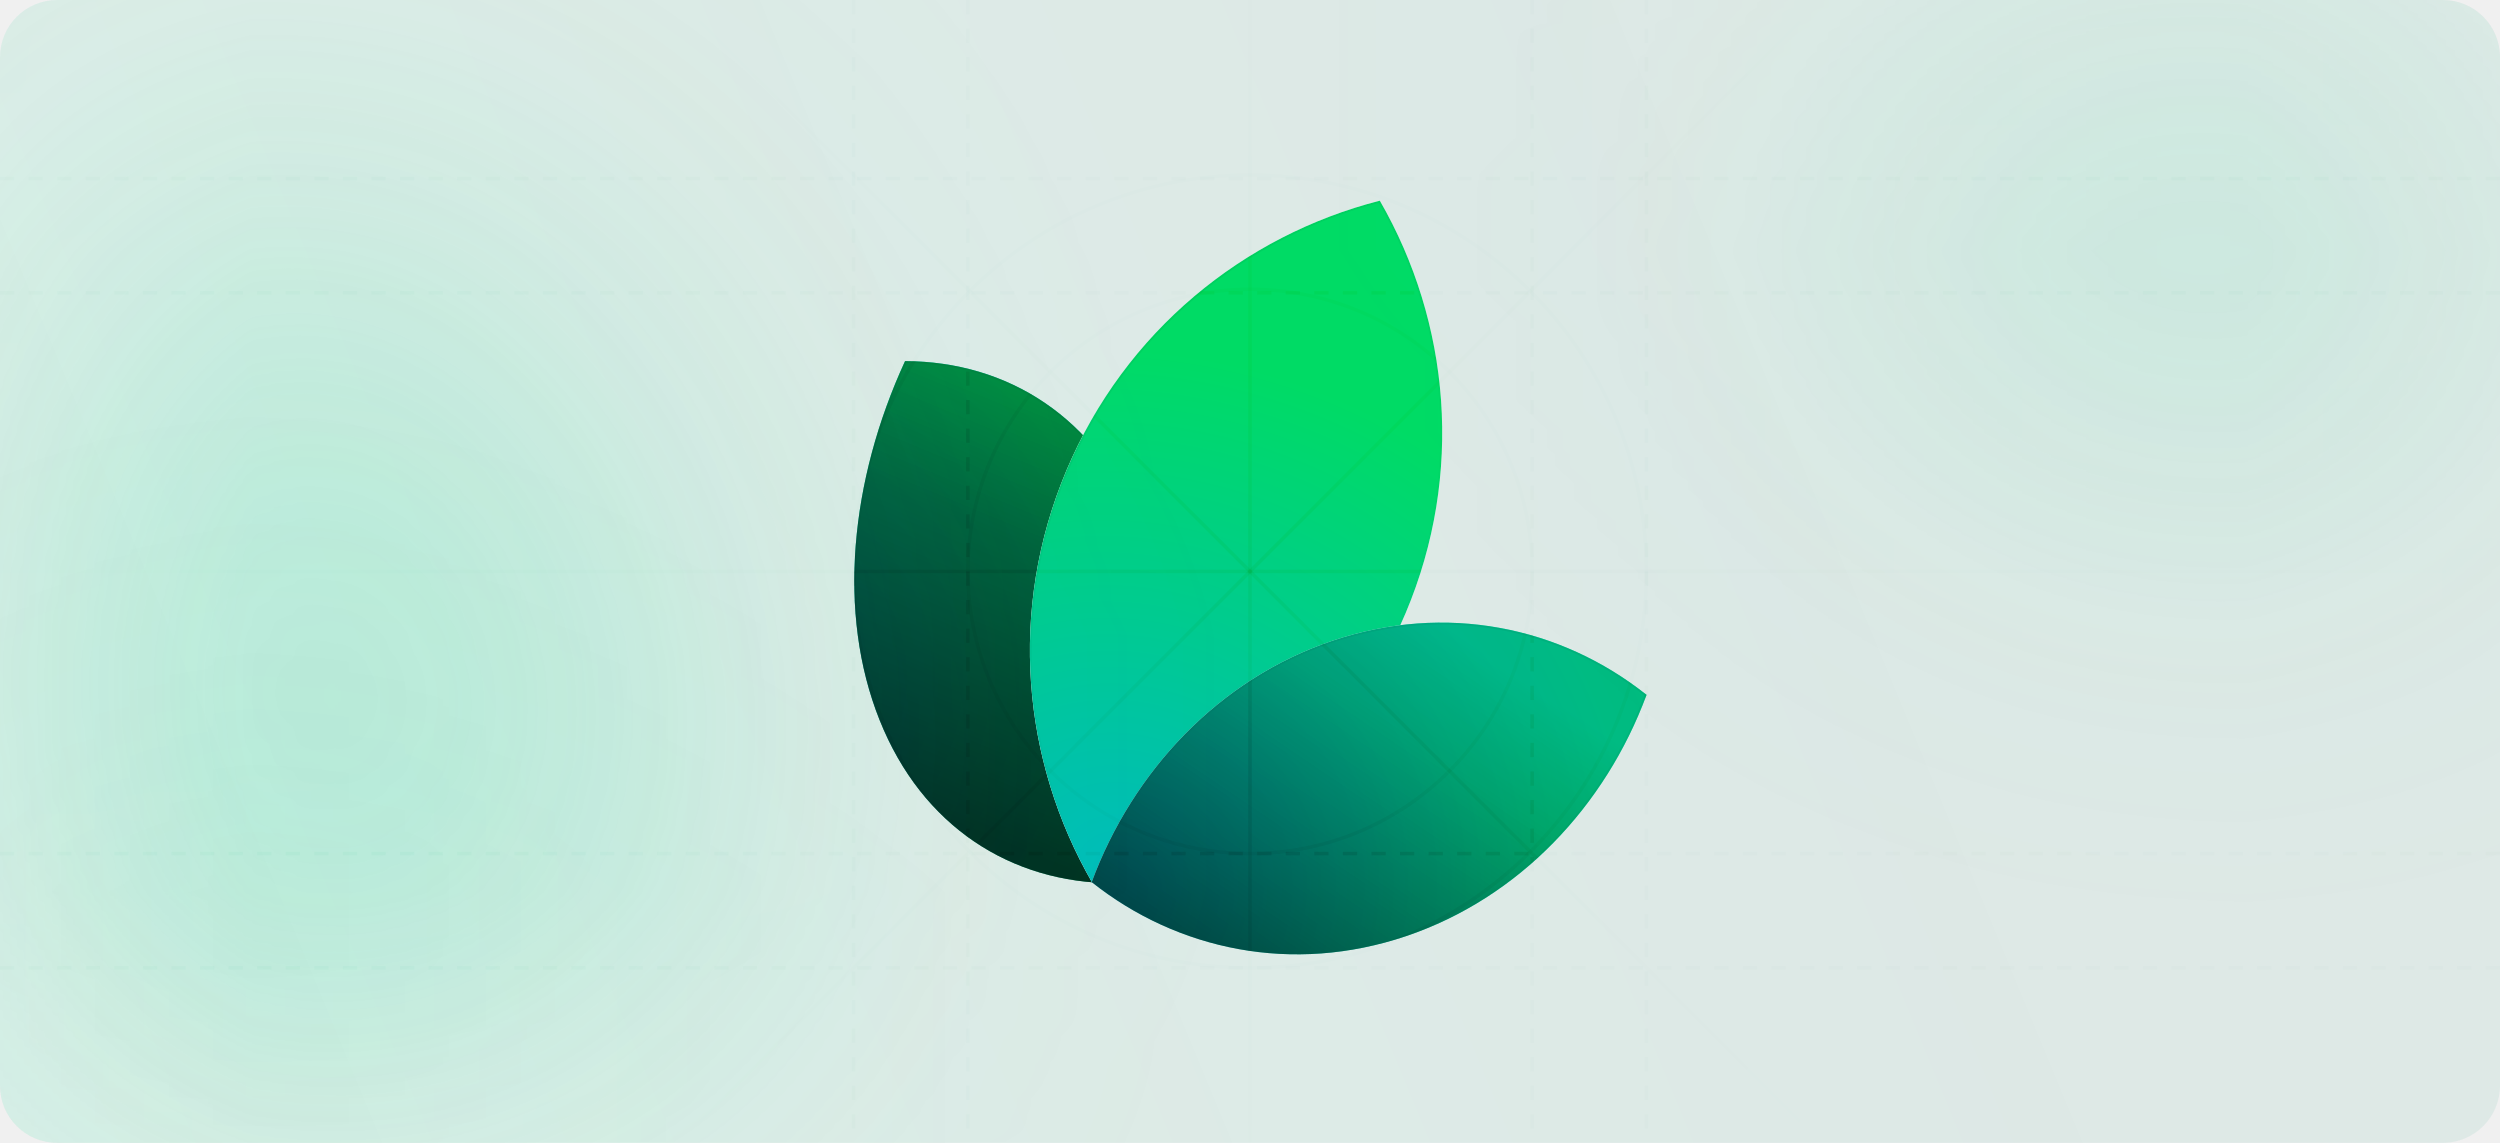
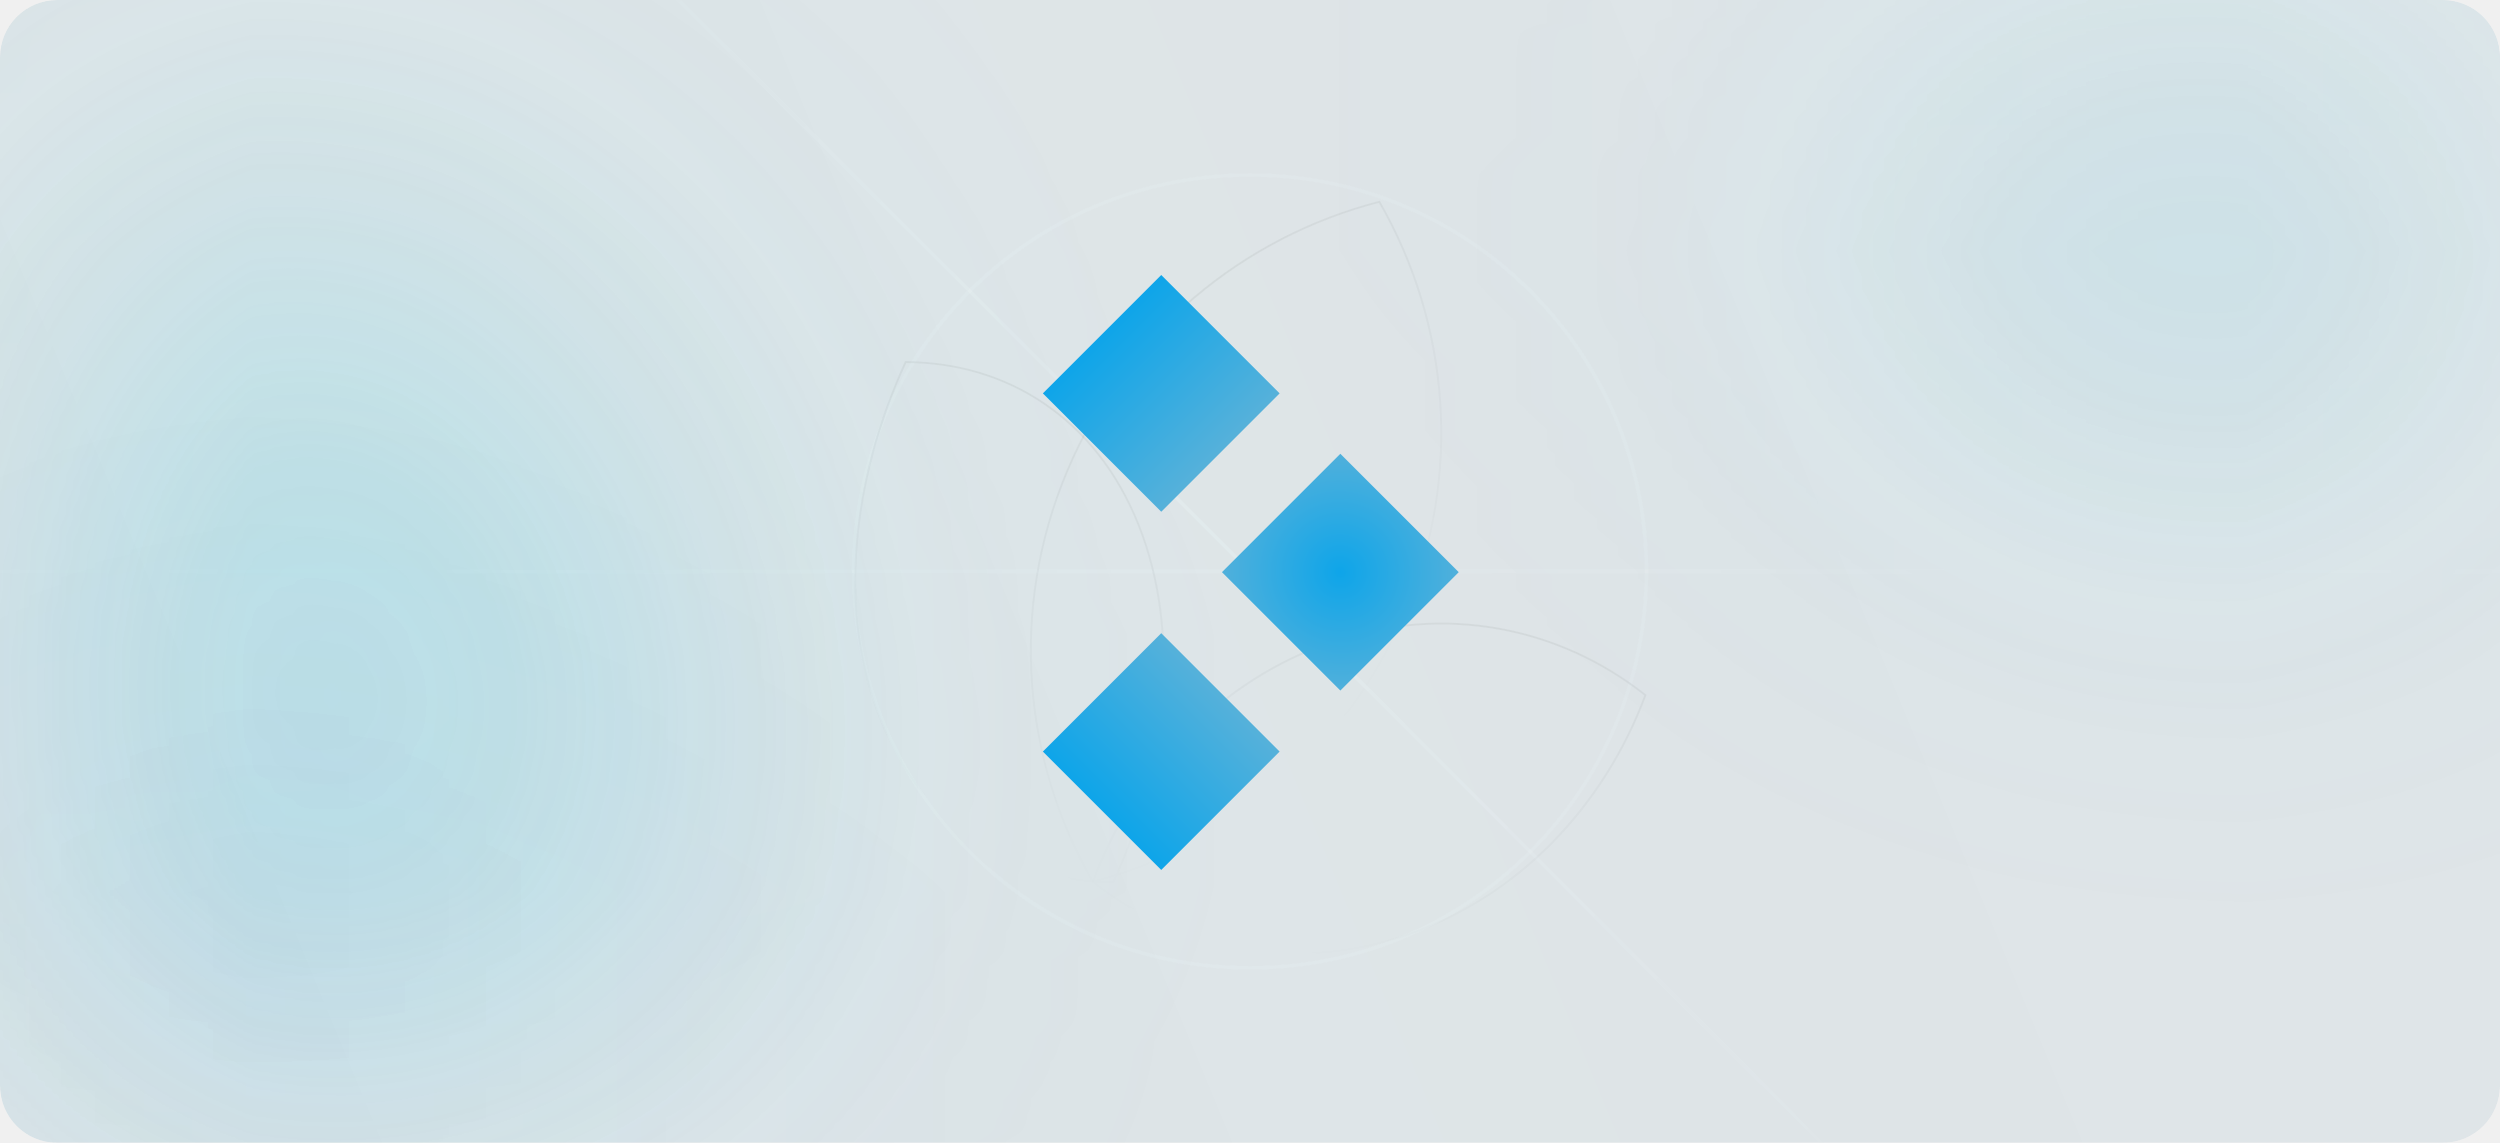
<svg xmlns="http://www.w3.org/2000/svg" width="700" height="320" viewBox="0 0 700 320" fill="none">
-   <g clip-path="url(#clip0_2862_278)">
-     <rect width="700" height="320" rx="16" fill="url(#paint0_linear_2862_278)" />
-     <path d="M311.889 247.3C283.097 247.215 258.226 231.466 246.292 201.629C234.357 171.793 238.02 134.523 253.414 101.112C282.206 101.197 307.077 116.945 319.011 146.782C330.946 176.619 327.283 213.888 311.889 247.3Z" fill="white" />
-     <path d="M311.889 247.3C283.097 247.215 258.226 231.466 246.292 201.629C234.357 171.793 238.02 134.523 253.414 101.112C282.206 101.197 307.077 116.945 319.011 146.782C330.946 176.619 327.283 213.888 311.889 247.3Z" fill="url(#paint1_radial_2862_278)" />
-     <path d="M311.889 247.3C283.097 247.215 258.226 231.466 246.292 201.629C234.357 171.793 238.02 134.523 253.414 101.112C282.206 101.197 307.077 116.945 319.011 146.782C330.946 176.619 327.283 213.888 311.889 247.3Z" fill="black" fill-opacity="0.5" style="mix-blend-mode:hard-light" />
-     <path d="M311.889 247.3C283.097 247.215 258.226 231.466 246.292 201.629C234.357 171.793 238.02 134.523 253.414 101.112C282.206 101.197 307.077 116.945 319.011 146.782C330.946 176.619 327.283 213.888 311.889 247.3Z" fill="url(#paint2_linear_2862_278)" fill-opacity="0.5" style="mix-blend-mode:hard-light" />
-     <path d="M311.72 247.034C283.108 246.887 258.409 231.208 246.538 201.531C234.656 171.825 238.271 134.702 253.583 101.377C282.195 101.524 306.894 117.203 318.765 146.88C330.647 176.586 327.031 213.709 311.72 247.034Z" stroke="url(#paint3_linear_2862_278)" stroke-opacity="0.05" stroke-width="0.531" />
-     <path d="M305.839 247.174C343.92 237.419 377.154 210.619 393.585 171.64C410.017 132.661 405.98 90.199 386.347 56.193C348.266 65.948 315.032 92.749 298.601 131.728C282.169 170.706 286.206 213.168 305.839 247.174Z" fill="white" />
-     <path d="M305.839 247.174C343.92 237.419 377.154 210.619 393.585 171.64C410.017 132.661 405.98 90.199 386.347 56.193C348.266 65.948 315.032 92.749 298.601 131.728C282.169 170.706 286.206 213.168 305.839 247.174Z" fill="url(#paint4_radial_2862_278)" />
-     <path d="M393.341 171.537C376.971 210.369 343.89 237.091 305.969 246.867C286.462 212.959 282.476 170.663 298.845 131.831C315.215 92.998 348.295 66.276 386.217 56.5C405.724 90.408 409.71 132.704 393.341 171.537Z" stroke="url(#paint5_linear_2862_278)" stroke-opacity="0.05" stroke-width="0.531" />
-     <path d="M305.686 246.995C329.75 266.114 361.965 272.832 393.671 262.129C425.376 251.426 449.499 225.691 461.03 194.556C436.967 175.437 404.751 168.719 373.046 179.422C341.34 190.125 317.217 215.86 305.686 246.995Z" fill="white" />
-     <path d="M305.686 246.995C329.75 266.114 361.965 272.832 393.671 262.129C425.376 251.426 449.499 225.691 461.03 194.556C436.967 175.437 404.751 168.719 373.046 179.422C341.34 190.125 317.217 215.86 305.686 246.995Z" fill="url(#paint6_radial_2862_278)" />
-     <path d="M305.686 246.995C329.75 266.114 361.965 272.832 393.671 262.129C425.376 251.426 449.499 225.691 461.03 194.556C436.967 175.437 404.751 168.719 373.046 179.422C341.34 190.125 317.217 215.86 305.686 246.995Z" fill="black" fill-opacity="0.2" style="mix-blend-mode:hard-light" />
-     <path d="M305.686 246.995C329.75 266.114 361.965 272.832 393.671 262.129C425.376 251.426 449.499 225.691 461.03 194.556C436.967 175.437 404.751 168.719 373.046 179.422C341.34 190.125 317.217 215.86 305.686 246.995Z" fill="url(#paint7_linear_2862_278)" fill-opacity="0.5" style="mix-blend-mode:hard-light" />
-     <path d="M393.586 261.878C362.035 272.529 329.981 265.88 306.002 246.907C317.535 215.919 341.571 190.327 373.13 179.673C404.682 169.023 436.736 175.671 460.715 194.644C449.182 225.632 425.146 251.224 393.586 261.878Z" stroke="url(#paint8_linear_2862_278)" stroke-opacity="0.05" stroke-width="0.531" />
-     <g opacity="0.8" filter="url(#filter0_f_2862_278)">
-       <circle cx="660" cy="-60" r="160" fill="#18E299" fill-opacity="0.4" />
+   <g clip-path="url(#clip0_804_71)">
+     <mask id="mask0_804_71" style="mask-type:luminance" maskUnits="userSpaceOnUse" x="0" y="0" width="700" height="320">
+       <path d="M684 0H16C7.163 0 0 7.163 0 16V304C0 312.837 7.163 320 16 320H684C692.837 320 700 312.837 700 304V16C700 7.163 692.837 0 684 0Z" fill="white" />
+     </mask>
+     <g mask="url(#mask0_804_71)">
+       <path d="M684 0H16C7.163 0 0 7.163 0 16V304C0 312.837 7.163 320 16 320H684C692.837 320 700 312.837 700 304V16C700 7.163 692.837 0 684 0Z" fill="url(#paint0_linear_804_71)" />
+       <path d="M311.72 247.034C283.108 246.887 258.409 231.208 246.538 201.531C234.656 171.825 238.271 134.702 253.583 101.377C282.195 101.524 306.894 117.203 318.765 146.88C330.647 176.586 327.031 213.709 311.72 247.034Z" stroke="url(#paint1_linear_804_71)" stroke-opacity="0.05" stroke-width="0.531" />
+       <path d="M305.969 246.867C343.89 237.091 376.971 210.369 393.341 171.537C409.71 132.704 405.724 90.408 386.217 56.501C348.295 66.277 315.215 92.998 298.845 131.831C282.476 170.663 286.462 212.959 305.969 246.867Z" stroke="url(#paint2_linear_804_71)" stroke-opacity="0.05" stroke-width="0.531" />
+       <path d="M393.586 261.878C362.034 272.529 329.98 265.88 306.002 246.907C317.534 215.919 341.57 190.327 373.13 179.673C404.681 169.023 436.735 175.671 460.714 194.644C449.181 225.632 425.145 251.224 393.586 261.878Z" stroke="url(#paint3_linear_804_71)" stroke-opacity="0.05" stroke-width="0.531" />
+       <g opacity="0.8" filter="url(#filter0_f_804_71)">
+         <path d="M660 100C748.366 100 820 28.366 820 -60C820 -148.366 748.366 -220 660 -220C571.634 -220 500 -148.366 500 -60C500 28.366 571.634 100 660 100Z" fill="#18BEE2" fill-opacity="0.4" />
+       </g>
+       <g opacity="0.8" filter="url(#filter1_f_804_71)">
+         <path d="M20 373C108.366 373 180 301.366 180 213C180 124.634 108.366 53 20 53C-68.366 53 -140 124.634 -140 213C-140 301.366 -68.366 373 20 373Z" fill="#18CAE2" fill-opacity="0.33" />
+       </g>
+       <g opacity="0.8" filter="url(#filter2_f_804_71)">
+ </g>
+       <g opacity="0.8" filter="url(#filter3_f_804_71)">
+         <path d="M20 573C108.366 573 180 501.366 180 413C180 324.634 108.366 253 20 253C-68.366 253 -140 324.634 -140 413C-140 501.366 -68.366 573 20 573Z" fill="#4018E2" fill-opacity="0.22" />
+       </g>
+       <path opacity="0.2" d="M0 50H700" stroke="url(#paint4_radial_804_71)" stroke-dasharray="4 4" />
+       <path opacity="0.1" d="M0 82H700" stroke="url(#paint5_radial_804_71)" stroke-dasharray="4 4" />
+       <path opacity="0.2" d="M239 0V320" stroke="url(#paint6_radial_804_71)" stroke-dasharray="4 4" />
+       <path opacity="0.1" d="M271 0V320" stroke="url(#paint7_radial_804_71)" stroke-dasharray="4 4" />
+       <path opacity="0.2" d="M461 0V320" stroke="url(#paint8_radial_804_71)" stroke-dasharray="4 4" />
+       <path opacity="0.1" d="M429 0V320" stroke="url(#paint9_radial_804_71)" stroke-dasharray="4 4" />
+       <path opacity="0.2" d="M0 271H700" stroke="url(#paint10_radial_804_71)" stroke-dasharray="4 4" />
+       <path opacity="0.1" d="M0 239H700" stroke="url(#paint11_radial_804_71)" stroke-dasharray="4 4" />
+       <g style="mix-blend-mode:overlay" opacity="0.1">
+         <path d="M0 160H700" stroke="url(#paint12_linear_804_71)" />
+       </g>
+       <g style="mix-blend-mode:overlay" opacity="0.2">
+         <path d="M511 321L189 -1" stroke="url(#paint13_linear_804_71)" />
+       </g>
+       <g style="mix-blend-mode:overlay" opacity="0.1">
+         <path d="M350 271C411.304 271 461 221.304 461 160C461 98.696 411.304 49 350 49C288.696 49 239 98.696 239 160C239 221.304 288.696 271 350 271Z" stroke="white" />
+       </g>
    </g>
-     <g opacity="0.8" filter="url(#filter1_f_2862_278)">
-       <circle cx="20" cy="213" r="160" fill="#18E299" fill-opacity="0.33" />
-     </g>
-     <g opacity="0.8" filter="url(#filter2_f_2862_278)">
-       <circle cx="660" cy="480" r="160" fill="#18E299" fill-opacity="0.52" />
-     </g>
-     <g opacity="0.8" filter="url(#filter3_f_2862_278)">
-       <circle cx="20" cy="413" r="160" fill="#18E299" fill-opacity="0.22" />
-     </g>
-     <g style="mix-blend-mode:overlay" opacity="0.1">
-       <path d="M0 50H700" stroke="black" stroke-dasharray="4 4" />
-     </g>
-     <g style="mix-blend-mode:overlay" opacity="0.1">
-       <path d="M0 82H700" stroke="black" stroke-dasharray="4 4" />
-     </g>
-     <g style="mix-blend-mode:overlay" opacity="0.1">
-       <path d="M239 0L239 320" stroke="black" stroke-dasharray="4 4" />
-     </g>
-     <g style="mix-blend-mode:overlay" opacity="0.1">
-       <path d="M271 0L271 320" stroke="black" stroke-dasharray="4 4" />
-     </g>
-     <g style="mix-blend-mode:overlay" opacity="0.1">
-       <path d="M461 0L461 320" stroke="black" stroke-dasharray="4 4" />
-     </g>
-     <g style="mix-blend-mode:overlay" opacity="0.1">
-       <path d="M350 0L350 320" stroke="url(#paint9_linear_2862_278)" />
-     </g>
-     <g style="mix-blend-mode:overlay" opacity="0.1">
-       <path d="M429 0L429 320" stroke="black" stroke-dasharray="4 4" />
-     </g>
-     <g style="mix-blend-mode:overlay" opacity="0.1">
-       <path d="M0 271H700" stroke="black" stroke-dasharray="4 4" />
-     </g>
-     <g style="mix-blend-mode:overlay" opacity="0.1">
-       <path d="M0 239H700" stroke="black" stroke-dasharray="4 4" />
-     </g>
-     <g style="mix-blend-mode:overlay" opacity="0.1">
-       <path d="M0 160H700" stroke="url(#paint10_linear_2862_278)" />
-     </g>
-     <g style="mix-blend-mode:overlay" opacity="0.1">
-       <path d="M511 -1L189 321" stroke="url(#paint11_linear_2862_278)" />
-     </g>
-     <g style="mix-blend-mode:overlay" opacity="0.1">
-       <path d="M511 321L189 -1" stroke="url(#paint12_linear_2862_278)" />
-     </g>
-     <g style="mix-blend-mode:overlay" opacity="0.05">
-       <circle cx="350" cy="160" r="111" stroke="black" />
-     </g>
-     <g style="mix-blend-mode:overlay" opacity="0.05">
-       <circle cx="350" cy="160" r="79" stroke="black" />
-     </g>
+     <path d="M375.296 127.061L342.15 160.207L375.296 193.353L408.442 160.207L375.296 127.061Z" fill="url(#paint14_radial_804_71)" />
+     <path d="M325.15 77L292.004 110.146L325.15 143.291L358.295 110.146L325.15 77Z" fill="url(#paint15_linear_804_71)" />
+     <path d="M325.146 177.293L292 210.438L325.146 243.584L358.291 210.438L325.146 177.293Z" fill="url(#paint16_linear_804_71)" />
  </g>
  <defs>
-     <filter id="filter0_f_2862_278" x="260" y="-460" width="800" height="800" filterUnits="userSpaceOnUse" color-interpolation-filters="sRGB">
+     <filter id="filter0_f_804_71" x="260" y="-460" width="800" height="800" filterUnits="userSpaceOnUse" color-interpolation-filters="sRGB">
      <feFlood flood-opacity="0" result="BackgroundImageFix" />
      <feBlend mode="normal" in="SourceGraphic" in2="BackgroundImageFix" result="shape" />
-       <feGaussianBlur stdDeviation="120" result="effect1_foregroundBlur_2862_278" />
+       <feGaussianBlur stdDeviation="120" result="effect1_foregroundBlur_804_71" />
    </filter>
-     <filter id="filter1_f_2862_278" x="-380" y="-187" width="800" height="800" filterUnits="userSpaceOnUse" color-interpolation-filters="sRGB">
+     <filter id="filter1_f_804_71" x="-380" y="-187" width="800" height="800" filterUnits="userSpaceOnUse" color-interpolation-filters="sRGB">
      <feFlood flood-opacity="0" result="BackgroundImageFix" />
      <feBlend mode="normal" in="SourceGraphic" in2="BackgroundImageFix" result="shape" />
-       <feGaussianBlur stdDeviation="120" result="effect1_foregroundBlur_2862_278" />
+       <feGaussianBlur stdDeviation="120" result="effect1_foregroundBlur_804_71" />
    </filter>
-     <filter id="filter2_f_2862_278" x="260" y="80" width="800" height="800" filterUnits="userSpaceOnUse" color-interpolation-filters="sRGB">
+     <filter id="filter2_f_804_71" x="260" y="80" width="800" height="800" filterUnits="userSpaceOnUse" color-interpolation-filters="sRGB">
      <feFlood flood-opacity="0" result="BackgroundImageFix" />
      <feBlend mode="normal" in="SourceGraphic" in2="BackgroundImageFix" result="shape" />
-       <feGaussianBlur stdDeviation="120" result="effect1_foregroundBlur_2862_278" />
+       <feGaussianBlur stdDeviation="120" result="effect1_foregroundBlur_804_71" />
    </filter>
-     <filter id="filter3_f_2862_278" x="-380" y="13" width="800" height="800" filterUnits="userSpaceOnUse" color-interpolation-filters="sRGB">
+     <filter id="filter3_f_804_71" x="-380" y="13" width="800" height="800" filterUnits="userSpaceOnUse" color-interpolation-filters="sRGB">
      <feFlood flood-opacity="0" result="BackgroundImageFix" />
      <feBlend mode="normal" in="SourceGraphic" in2="BackgroundImageFix" result="shape" />
-       <feGaussianBlur stdDeviation="120" result="effect1_foregroundBlur_2862_278" />
+       <feGaussianBlur stdDeviation="120" result="effect1_foregroundBlur_804_71" />
    </filter>
-     <linearGradient id="paint0_linear_2862_278" x1="1.04308e-05" y1="320" x2="710.784" y2="26.079" gradientUnits="userSpaceOnUse">
-       <stop stop-color="#18E299" stop-opacity="0.09" />
-       <stop offset="0.729" stop-color="#0D9373" stop-opacity="0.08" />
+     <linearGradient id="paint0_linear_804_71" x1="1.27814e-05" y1="320" x2="710.784" y2="26.079" gradientUnits="userSpaceOnUse">
+       <stop stop-color="#19678A" stop-opacity="0.09" />
+       <stop offset="0.729" stop-color="#19678A" stop-opacity="0.08" />
    </linearGradient>
-     <radialGradient id="paint1_radial_2862_278" cx="0" cy="0" r="1" gradientUnits="userSpaceOnUse" gradientTransform="translate(208.697 189.703) rotate(-10.029) scale(169.097 167.466)">
-       <stop stop-color="#00B0BB" />
-       <stop offset="1" stop-color="#00DB65" />
-     </radialGradient>
-     <linearGradient id="paint2_linear_2862_278" x1="306.587" y1="93.56" x2="252.341" y2="224.228" gradientUnits="userSpaceOnUse">
-       <stop stop-color="#18E299" />
-       <stop offset="1" />
-     </linearGradient>
-     <linearGradient id="paint3_linear_2862_278" x1="311.84" y1="123.717" x2="253.579" y2="224.761" gradientUnits="userSpaceOnUse">
+     <linearGradient id="paint1_linear_804_71" x1="311.84" y1="123.717" x2="253.579" y2="224.761" gradientUnits="userSpaceOnUse">
      <stop />
      <stop offset="1" stop-opacity="0" />
    </linearGradient>
-     <radialGradient id="paint4_radial_2862_278" cx="0" cy="0" r="1" gradientUnits="userSpaceOnUse" gradientTransform="translate(313.407 243.64) rotate(-75.7542) scale(203.632 223.902)">
-       <stop stop-color="#00BBBB" />
-       <stop offset="0.713" stop-color="#00DB65" />
-     </radialGradient>
-     <linearGradient id="paint5_linear_2862_278" x1="308.586" y1="102.284" x2="383.487" y2="201.169" gradientUnits="userSpaceOnUse">
+     <linearGradient id="paint2_linear_804_71" x1="308.586" y1="102.284" x2="383.487" y2="201.169" gradientUnits="userSpaceOnUse">
      <stop />
      <stop offset="1" stop-opacity="0" />
    </linearGradient>
-     <radialGradient id="paint6_radial_2862_278" cx="0" cy="0" r="1" gradientUnits="userSpaceOnUse" gradientTransform="translate(311.447 249.925) rotate(-20.3524) scale(174.776 163.096)">
-       <stop stop-color="#00B0BB" />
-       <stop offset="1" stop-color="#00DB65" />
-     </radialGradient>
-     <linearGradient id="paint7_linear_2862_278" x1="395.843" y1="169.781" x2="332.121" y2="263.82" gradientUnits="userSpaceOnUse">
-       <stop stop-color="#00B1BC" />
-       <stop offset="1" />
-     </linearGradient>
-     <linearGradient id="paint8_linear_2862_278" x1="395.843" y1="169.781" x2="370.991" y2="271.799" gradientUnits="userSpaceOnUse">
+     <linearGradient id="paint3_linear_804_71" x1="395.842" y1="169.781" x2="370.99" y2="271.799" gradientUnits="userSpaceOnUse">
      <stop />
      <stop offset="1" stop-opacity="0" />
    </linearGradient>
-     <linearGradient id="paint9_linear_2862_278" x1="350" y1="0" x2="350" y2="320" gradientUnits="userSpaceOnUse">
-       <stop stop-opacity="0" />
-       <stop offset="0" stop-opacity="0.3" />
-       <stop offset="0.333" />
-       <stop offset="0.667" />
-       <stop offset="1" stop-opacity="0.3" />
+     <radialGradient id="paint4_radial_804_71" cx="0" cy="0" r="1" gradientUnits="userSpaceOnUse" gradientTransform="translate(nan nan) rotate(nan) scale(nan nan)">
+       <stop offset="0.349" stop-color="#0EA5E9" />
+       <stop offset="0.88" stop-color="#19678A" stop-opacity="0" />
+     </radialGradient>
+     <radialGradient id="paint5_radial_804_71" cx="0" cy="0" r="1" gradientUnits="userSpaceOnUse" gradientTransform="translate(nan nan) rotate(nan) scale(nan nan)">
+       <stop offset="0.349" stop-color="#0EA5E9" />
+       <stop offset="0.88" stop-color="#19678A" stop-opacity="0" />
+     </radialGradient>
+     <radialGradient id="paint6_radial_804_71" cx="0" cy="0" r="1" gradientUnits="userSpaceOnUse" gradientTransform="translate(nan nan) rotate(nan) scale(nan nan)">
+       <stop offset="0.349" stop-color="#0EA5E9" />
+       <stop offset="0.88" stop-color="#19678A" stop-opacity="0" />
+     </radialGradient>
+     <radialGradient id="paint7_radial_804_71" cx="0" cy="0" r="1" gradientUnits="userSpaceOnUse" gradientTransform="translate(nan nan) rotate(nan) scale(nan nan)">
+       <stop offset="0.349" stop-color="#0EA5E9" />
+       <stop offset="0.88" stop-color="#19678A" stop-opacity="0" />
+     </radialGradient>
+     <radialGradient id="paint8_radial_804_71" cx="0" cy="0" r="1" gradientUnits="userSpaceOnUse" gradientTransform="translate(nan nan) rotate(nan) scale(nan nan)">
+       <stop offset="0.349" stop-color="#0EA5E9" />
+       <stop offset="0.88" stop-color="#19678A" stop-opacity="0" />
+     </radialGradient>
+     <radialGradient id="paint9_radial_804_71" cx="0" cy="0" r="1" gradientUnits="userSpaceOnUse" gradientTransform="translate(nan nan) rotate(nan) scale(nan nan)">
+       <stop offset="0.349" stop-color="#0EA5E9" />
+       <stop offset="0.88" stop-color="#19678A" stop-opacity="0" />
+     </radialGradient>
+     <radialGradient id="paint10_radial_804_71" cx="0" cy="0" r="1" gradientUnits="userSpaceOnUse" gradientTransform="translate(nan nan) rotate(nan) scale(nan nan)">
+       <stop offset="0.349" stop-color="#0EA5E9" />
+       <stop offset="0.88" stop-color="#19678A" stop-opacity="0" />
+     </radialGradient>
+     <radialGradient id="paint11_radial_804_71" cx="0" cy="0" r="1" gradientUnits="userSpaceOnUse" gradientTransform="translate(nan nan) rotate(nan) scale(nan nan)">
+       <stop offset="0.349" stop-color="#0EA5E9" />
+       <stop offset="0.88" stop-color="#19678A" stop-opacity="0" />
+     </radialGradient>
+     <linearGradient id="paint12_linear_804_71" x1="nan" y1="nan" x2="nan" y2="nan" gradientUnits="userSpaceOnUse">
+       <stop stop-color="white" stop-opacity="0.1" />
+       <stop offset="0.5" stop-color="white" />
+       <stop offset="1" stop-color="white" stop-opacity="0.1" />
    </linearGradient>
-     <linearGradient id="paint10_linear_2862_278" x1="0" y1="160" x2="700" y2="160" gradientUnits="userSpaceOnUse">
-       <stop stop-opacity="0.1" />
-       <stop offset="0.5" />
-       <stop offset="1" stop-opacity="0.1" />
+     <linearGradient id="paint13_linear_804_71" x1="511" y1="321" x2="189" y2="-1" gradientUnits="userSpaceOnUse">
+       <stop stop-color="white" stop-opacity="0.1" />
+       <stop offset="0.5" stop-color="white" />
+       <stop offset="1" stop-color="white" stop-opacity="0.1" />
    </linearGradient>
-     <linearGradient id="paint11_linear_2862_278" x1="511" y1="-1" x2="189" y2="321" gradientUnits="userSpaceOnUse">
-       <stop stop-opacity="0.1" />
-       <stop offset="0.5" />
-       <stop offset="1" stop-opacity="0.1" />
+     <radialGradient id="paint14_radial_804_71" cx="0" cy="0" r="1" gradientUnits="userSpaceOnUse" gradientTransform="translate(375.296 160.207) rotate(-114.016) scale(36.3542 35.8034)">
+       <stop stop-color="#0EA5E9" />
+       <stop offset="1" stop-color="#56B1DA" />
+     </radialGradient>
+     <linearGradient id="paint15_linear_804_71" x1="308.577" y1="93.573" x2="341.722" y2="126.718" gradientUnits="userSpaceOnUse">
+       <stop stop-color="#0EA5E9" />
+       <stop offset="1" stop-color="#56B1DA" />
    </linearGradient>
-     <linearGradient id="paint12_linear_2862_278" x1="511" y1="321" x2="189" y2="-1" gradientUnits="userSpaceOnUse">
-       <stop stop-opacity="0.1" />
-       <stop offset="0.5" />
-       <stop offset="1" stop-opacity="0.1" />
+     <linearGradient id="paint16_linear_804_71" x1="308.573" y1="227.011" x2="341.719" y2="193.866" gradientUnits="userSpaceOnUse">
+       <stop stop-color="#0EA5E9" />
+       <stop offset="1" stop-color="#56B1DA" />
    </linearGradient>
-     <clipPath id="clip0_2862_278">
-       <rect width="700" height="320" rx="16" fill="white" />
+     <clipPath id="clip0_804_71">
+       <rect width="700" height="320" fill="white" />
    </clipPath>
  </defs>
</svg>
